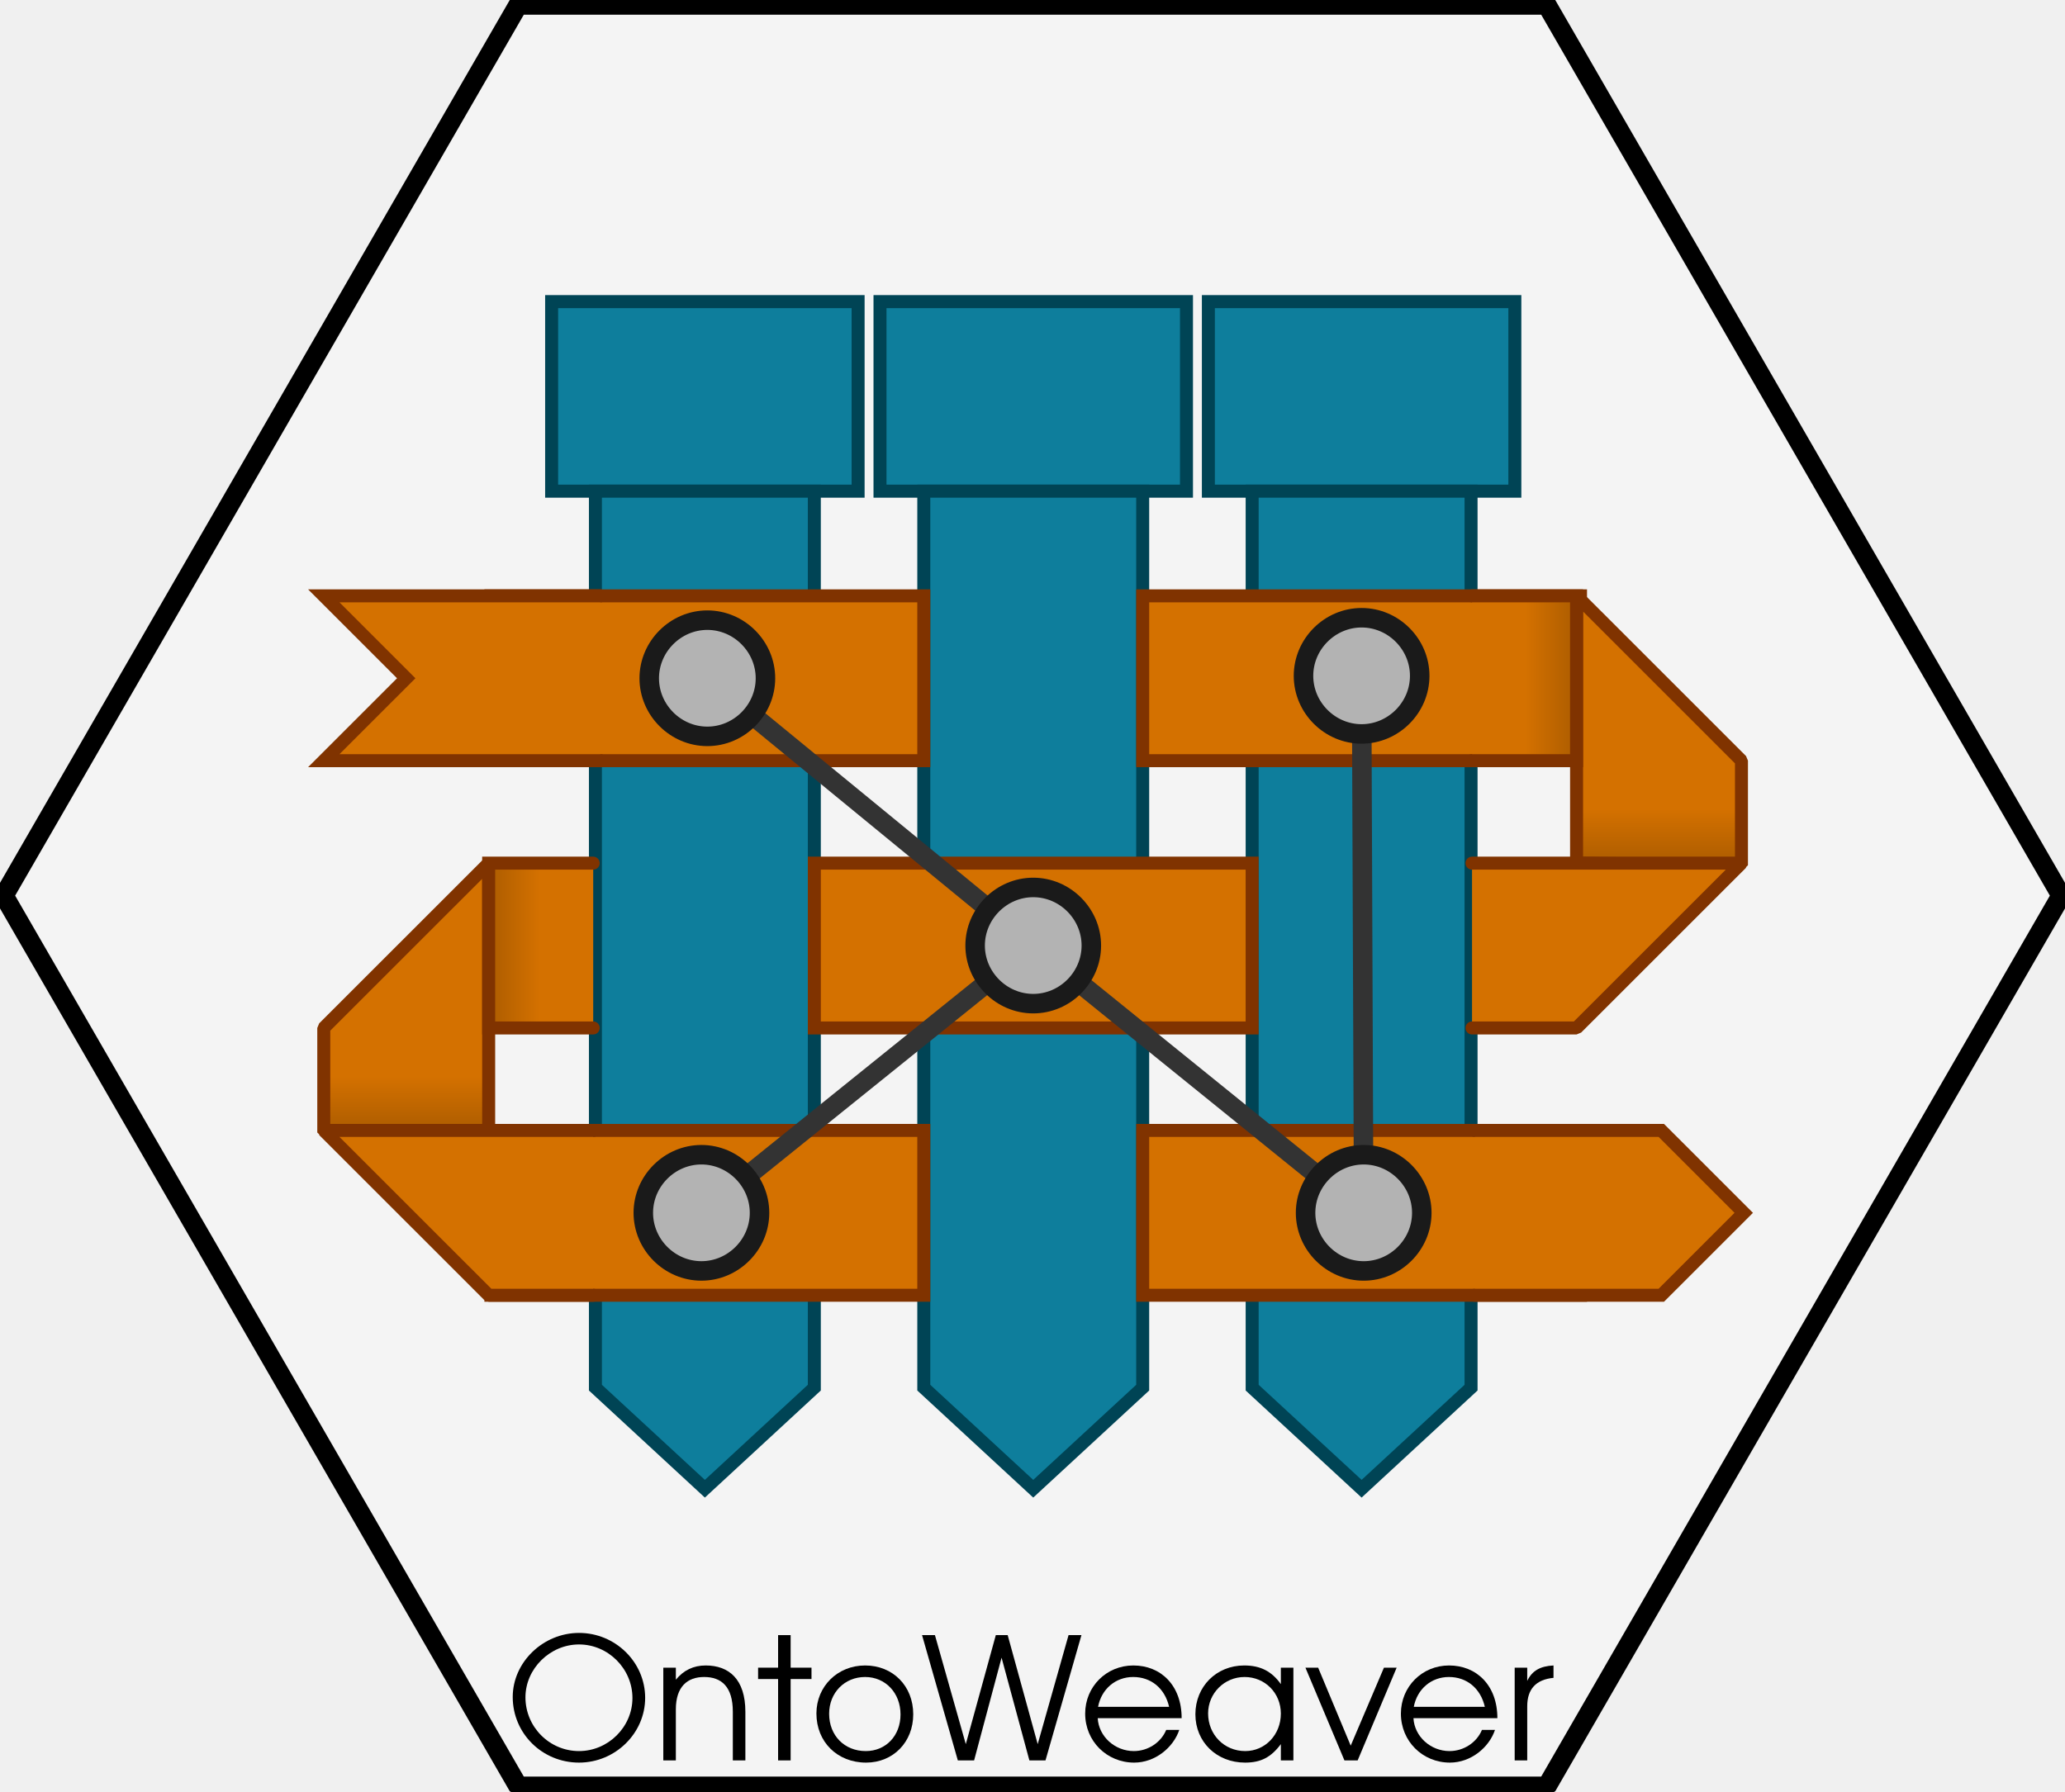
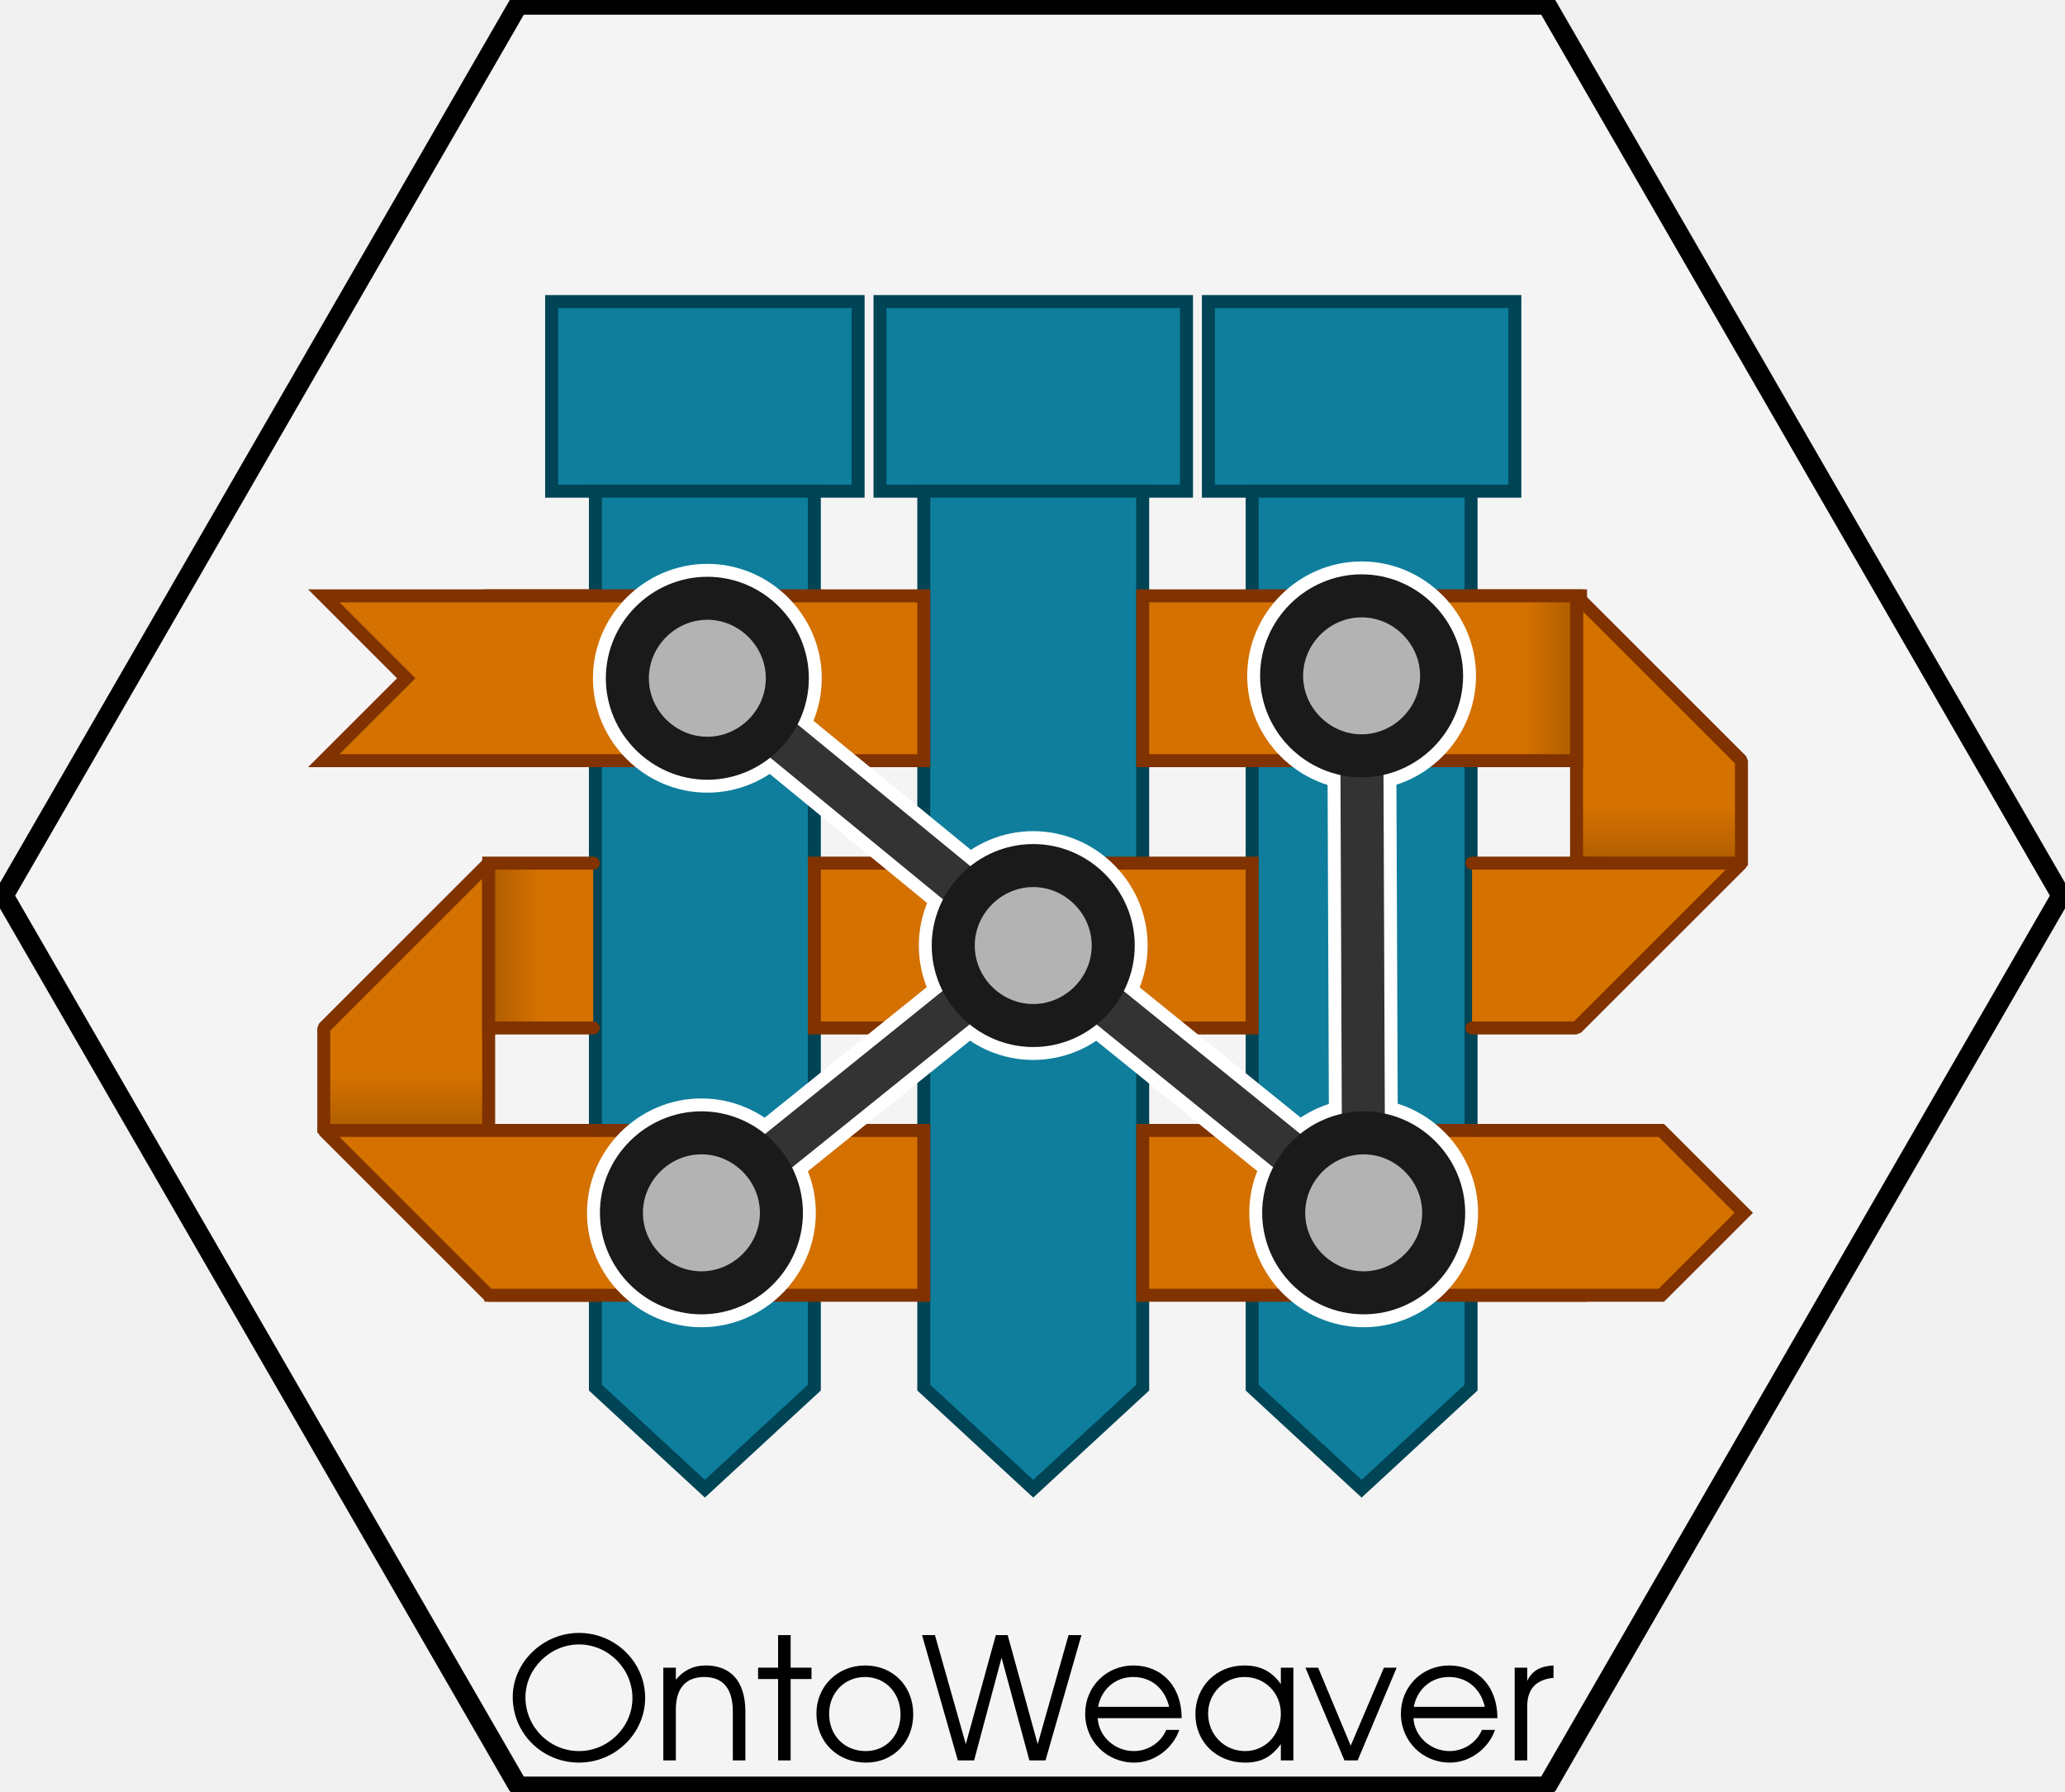
<svg xmlns="http://www.w3.org/2000/svg" xmlns:xlink="http://www.w3.org/1999/xlink" width="120" height="104.116" viewBox="0 0 31.75 27.547" version="1.1" id="svg5" xml:space="preserve">
  <defs id="defs2">
    <linearGradient id="linearGradient5592">
      <stop style="stop-color:#aa5b00;stop-opacity:1" offset="0" id="stop5588" />
      <stop style="stop-color:#d47100;stop-opacity:1" offset="1" id="stop5590" />
    </linearGradient>
    <linearGradient id="linearGradient5446">
      <stop style="stop-color:#d47100;stop-opacity:1" offset="0" id="stop5442" />
      <stop style="stop-color:#aa5b00;stop-opacity:1" offset="1" id="stop5444" />
    </linearGradient>
    <linearGradient xlink:href="#linearGradient5446" id="linearGradient5448" x1="49.6" y1="19.172" x2="50.763" y2="19.172" gradientUnits="userSpaceOnUse" gradientTransform="translate(-7.13865)" />
    <linearGradient xlink:href="#linearGradient5592" id="linearGradient5594" x1="52.503" y1="23.294" x2="52.503" y2="22.022" gradientUnits="userSpaceOnUse" gradientTransform="translate(-7.13865)" />
  </defs>
  <g id="layer1" transform="translate(34.18662,15.32718)" />
  <g id="layer2" transform="translate(34.18662,15.32718)" />
  <g id="layer3" style="display:none" transform="translate(34.18662,15.32718)">
    <g id="g10302" style="stroke:#b3b3b3;stroke-width:1.323;stroke-dasharray:none">
      <path style="fill:none;fill-opacity:1;stroke:#b3b3b3;stroke-width:1.323;stroke-linecap:butt;stroke-linejoin:bevel;stroke-dasharray:none;stroke-opacity:1" d="M 19.907,95.911 L 88.648,109.141 V 56.224" id="path10082" />
      <path style="fill:none;fill-opacity:1;stroke:#b3b3b3;stroke-width:1.323;stroke-linecap:butt;stroke-linejoin:bevel;stroke-dasharray:none;stroke-opacity:1" d="M 88.648,109.141 L 54.278,155.443" id="path10192" />
      <path style="fill:none;fill-opacity:1;stroke:#b3b3b3;stroke-width:1.323;stroke-linecap:butt;stroke-linejoin:bevel;stroke-dasharray:none;stroke-opacity:1" d="M 88.648,109.141 L 123.019,168.672 L 157.389,122.37" id="path10194" />
      <path style="fill:none;fill-opacity:1;stroke:#b3b3b3;stroke-width:1.323;stroke-linecap:butt;stroke-linejoin:bevel;stroke-dasharray:none;stroke-opacity:1" d="M 157.389,69.453 L 123.019,89.297 L 157.389,122.37" id="path10200" />
      <path style="fill:none;fill-opacity:1;stroke:#b3b3b3;stroke-width:1.323;stroke-linecap:butt;stroke-linejoin:bevel;stroke-dasharray:none;stroke-opacity:1" d="M 157.389,122.37 L 191.704,130.202" id="path10202" />
    </g>
    <g id="g10365" style="fill:#797979;fill-opacity:1;stroke:#797979;stroke-width:1.323;stroke-dasharray:none;stroke-opacity:1">
      <circle style="fill:#797979;fill-opacity:1;stroke:#797979;stroke-width:1.323;stroke-linecap:butt;stroke-linejoin:bevel;stroke-dasharray:none;stroke-opacity:1" id="path10012" cx="88.648" cy="109.141" r="3.437" />
      <use x="0" y="0" xlink:href="#path10012" id="use10014" transform="translate(34.37038,-19.84375)" style="fill:#797979;fill-opacity:1;stroke:#797979;stroke-width:1.323;stroke-dasharray:none;stroke-opacity:1" />
      <use x="0" y="0" xlink:href="#path10012" id="use10016" transform="translate(-6.9393496e-7,-52.91666)" style="fill:#797979;fill-opacity:1;stroke:#797979;stroke-width:1.323;stroke-dasharray:none;stroke-opacity:1" />
      <use x="0" y="0" xlink:href="#path10012" id="use10018" transform="translate(-68.74076,-13.22916)" style="fill:#797979;fill-opacity:1;stroke:#797979;stroke-width:1.323;stroke-dasharray:none;stroke-opacity:1" />
      <use x="0" y="0" xlink:href="#path10012" id="use10020" transform="translate(-34.37038,46.30208)" style="fill:#797979;fill-opacity:1;stroke:#797979;stroke-width:1.323;stroke-dasharray:none;stroke-opacity:1" />
      <use x="0" y="0" xlink:href="#path10012" id="use10022" transform="translate(34.37038,59.53125)" style="fill:#797979;fill-opacity:1;stroke:#797979;stroke-width:1.323;stroke-dasharray:none;stroke-opacity:1" />
      <use x="0" y="0" xlink:href="#path10012" id="use10024" transform="translate(68.74076,13.22917)" style="fill:#797979;fill-opacity:1;stroke:#797979;stroke-width:1.323;stroke-dasharray:none;stroke-opacity:1" />
      <use x="0" y="0" xlink:href="#path10012" id="use10026" transform="translate(103.0559,21.06176)" style="fill:#797979;fill-opacity:1;stroke:#797979;stroke-width:1.323;stroke-dasharray:none;stroke-opacity:1" />
      <use x="0" y="0" xlink:href="#path10012" id="use10198" transform="translate(68.74076,-39.6875)" style="fill:#797979;fill-opacity:1;stroke:#797979;stroke-width:1.323;stroke-dasharray:none;stroke-opacity:1" />
    </g>
  </g>
  <g id="layer4" transform="translate(34.18662,15.32718)" />
  <g id="g8353" transform="matrix(0.500001,0,0,0.500001,3.7302304e-6,0.00671545)">
    <g id="layer1-6" transform="translate(46.80412,26.53492)" />
    <g id="layer2-8" transform="translate(46.80412,26.53492)" />
    <g id="layer3-8" style="display:none" transform="translate(46.80412,26.53492)">
      <g id="g10302-4" style="stroke:#b3b3b3;stroke-width:1.323;stroke-dasharray:none">
        <path style="fill:none;fill-opacity:1;stroke:#b3b3b3;stroke-width:1.323;stroke-linecap:butt;stroke-linejoin:bevel;stroke-dasharray:none;stroke-opacity:1" d="M 19.907,95.911 L 88.648,109.141 V 56.224" id="path10082-3" />
        <path style="fill:none;fill-opacity:1;stroke:#b3b3b3;stroke-width:1.323;stroke-linecap:butt;stroke-linejoin:bevel;stroke-dasharray:none;stroke-opacity:1" d="M 88.648,109.141 L 54.278,155.443" id="path10192-1" />
        <path style="fill:none;fill-opacity:1;stroke:#b3b3b3;stroke-width:1.323;stroke-linecap:butt;stroke-linejoin:bevel;stroke-dasharray:none;stroke-opacity:1" d="M 88.648,109.141 L 123.019,168.672 L 157.389,122.37" id="path10194-4" />
        <path style="fill:none;fill-opacity:1;stroke:#b3b3b3;stroke-width:1.323;stroke-linecap:butt;stroke-linejoin:bevel;stroke-dasharray:none;stroke-opacity:1" d="M 157.389,69.453 L 123.019,89.297 L 157.389,122.37" id="path10200-9" />
        <path style="fill:none;fill-opacity:1;stroke:#b3b3b3;stroke-width:1.323;stroke-linecap:butt;stroke-linejoin:bevel;stroke-dasharray:none;stroke-opacity:1" d="M 157.389,122.37 L 191.704,130.202" id="path10202-2" />
      </g>
      <g id="g10365-0" style="fill:#797979;fill-opacity:1;stroke:#797979;stroke-width:1.323;stroke-dasharray:none;stroke-opacity:1">
        <circle style="fill:#797979;fill-opacity:1;stroke:#797979;stroke-width:1.323;stroke-linecap:butt;stroke-linejoin:bevel;stroke-dasharray:none;stroke-opacity:1" id="path10012-6" cx="88.648" cy="109.141" r="3.437" />
        <use x="0" y="0" xlink:href="#path10012-6" id="use10014-8" transform="translate(34.37038,-19.84375)" style="fill:#797979;fill-opacity:1;stroke:#797979;stroke-width:1.323;stroke-dasharray:none;stroke-opacity:1" />
        <use x="0" y="0" xlink:href="#path10012-6" id="use10016-9" transform="translate(-6.9393496e-7,-52.91666)" style="fill:#797979;fill-opacity:1;stroke:#797979;stroke-width:1.323;stroke-dasharray:none;stroke-opacity:1" />
        <use x="0" y="0" xlink:href="#path10012-6" id="use10018-2" transform="translate(-68.74076,-13.22916)" style="fill:#797979;fill-opacity:1;stroke:#797979;stroke-width:1.323;stroke-dasharray:none;stroke-opacity:1" />
        <use x="0" y="0" xlink:href="#path10012-6" id="use10020-6" transform="translate(-34.37038,46.30208)" style="fill:#797979;fill-opacity:1;stroke:#797979;stroke-width:1.323;stroke-dasharray:none;stroke-opacity:1" />
        <use x="0" y="0" xlink:href="#path10012-6" id="use10022-6" transform="translate(34.37038,59.53125)" style="fill:#797979;fill-opacity:1;stroke:#797979;stroke-width:1.323;stroke-dasharray:none;stroke-opacity:1" />
        <use x="0" y="0" xlink:href="#path10012-6" id="use10024-4" transform="translate(68.74076,13.22917)" style="fill:#797979;fill-opacity:1;stroke:#797979;stroke-width:1.323;stroke-dasharray:none;stroke-opacity:1" />
        <use x="0" y="0" xlink:href="#path10012-6" id="use10026-9" transform="translate(103.0559,21.06176)" style="fill:#797979;fill-opacity:1;stroke:#797979;stroke-width:1.323;stroke-dasharray:none;stroke-opacity:1" />
        <use x="0" y="0" xlink:href="#path10012-6" id="use10198-5" transform="translate(68.74076,-39.6875)" style="fill:#797979;fill-opacity:1;stroke:#797979;stroke-width:1.323;stroke-dasharray:none;stroke-opacity:1" />
      </g>
    </g>
    <g id="layer4-0" transform="translate(46.80412,26.53492)" />
    <g id="g400" transform="matrix(0.2080096,0,0,0.2080096,-5.9086015e-6,3.3391423e-7)">
      <text xml:space="preserve" style="font-style:normal;font-variant:normal;font-weight:normal;font-stretch:normal;font-size:25.067px;line-height:1.15;font-family:'TeX Gyre Adventor';-inkscape-font-specification:'TeX Gyre Adventor, Normal';font-variant-ligatures:normal;font-variant-caps:normal;font-variant-numeric:normal;font-variant-east-asian:normal;opacity:1;fill:black;fill-opacity:1;stroke:none;stroke-width:1.323;stroke-linecap:butt;stroke-linejoin:bevel;stroke-dasharray:none;stroke-opacity:1" x="27.891" y="233.704" id="text11885" transform="translate(46.80412,26.53492)">
        <tspan id="tspan11883" style="font-style:normal;font-variant:normal;font-weight:normal;font-stretch:normal;font-size:25.067px;font-family:'TeX Gyre Adventor';-inkscape-font-specification:'TeX Gyre Adventor, Normal';font-variant-ligatures:normal;font-variant-caps:normal;font-variant-numeric:normal;font-variant-east-asian:normal;fill:black;stroke:none;stroke-width:1.323" x="27.891" y="233.704">OntoWeaver</tspan>
      </text>
      <path style="fill:#f4f4f4;fill-opacity:1;stroke:black;stroke-width:0.788;stroke-linecap:butt;stroke-linejoin:bevel;stroke-dasharray:none;stroke-opacity:1" id="path11807-4" d="M 1.1134149e-6,41.553 L -35.986,20.777 L -35.986,-20.777 L -1.1134149e-6,-41.553 L 35.986,-20.777 L 35.986,20.777 Z" transform="matrix(0,-3.659927,3.659513,0,152.6375,132.3682)" />
      <g id="g8389" transform="translate(3.594471,0.9660684)" style="stroke-width:1.923;stroke-dasharray:none">
        <g id="g1191-8" transform="matrix(1.412361,0,0,1.415654,48.22033,5.611268)" style="fill:#448d87;fill-opacity:1;stroke:#045;stroke-width:1.36;stroke-dasharray:none;stroke-opacity:1">
          <g id="g387-7" style="fill:#0e7e9c;fill-opacity:1;stroke:#045;stroke-width:1.36;stroke-dasharray:none;stroke-opacity:1">
            <rect style="opacity:1;fill:#0e7e9c;fill-opacity:1;stroke:#045;stroke-width:1.36;stroke-linecap:round;stroke-dasharray:none;stroke-opacity:1" id="rect265-1" width="32.079" height="19.798" x="89.794" y="26.812" />
            <path id="rect321-7" style="stroke-linecap:round;stroke-width:1.36;stroke-dasharray:none" d="M 94.377,46.61 H 117.29 V 140.248 L 105.833,150.807 L 94.377,140.248 Z" />
          </g>
          <use x="0" y="0" xlink:href="#g387-7" id="use389-2" transform="translate(-68.74077)" style="fill:#448d87;fill-opacity:1;stroke:#045;stroke-width:1.36;stroke-dasharray:none;stroke-opacity:1" />
          <use x="0" y="0" xlink:href="#g387-7" id="use391-7" transform="translate(-34.37039)" style="fill:#448d87;fill-opacity:1;stroke:#045;stroke-width:1.36;stroke-dasharray:none;stroke-opacity:1" />
        </g>
        <g id="g3904" transform="matrix(1.412361,0,0,1.412361,-17.88399,-30.91878)" style="stroke-width:1.362;stroke-dasharray:none">
          <g id="g2662" style="fill:#d47100;fill-opacity:1;stroke:#803300;stroke-opacity:1;stroke-width:1.362;stroke-dasharray:none">
            <path id="path2639" style="fill:#d47100;fill-opacity:1;stroke:#803300;stroke-width:1.362;stroke-linecap:round;stroke-dasharray:none;stroke-opacity:1" d="M 61.5,83.543 V 100.799 H 72.441 H 95.354 H 106.811 V 83.543 H 95.354 H 72.441 Z" />
            <path id="path2633" style="fill:#d47100;fill-opacity:1;stroke:#803300;stroke-width:1.362;stroke-linecap:round;stroke-dasharray:none;stroke-opacity:1" d="M 129.724,83.543 V 100.799 H 141.179 H 164.095 H 175.55 V 83.543 H 164.095 H 141.179 Z" />
          </g>
          <g id="g2686" transform="translate(0,27.98348)" style="stroke-width:1.362;stroke-dasharray:none">
            <path id="path2672" style="fill:#d47100;fill-opacity:1;stroke:#803300;stroke-width:1.362;stroke-linecap:round;stroke-dasharray:none;stroke-opacity:1" d="M 95.354,83.543 V 100.799 H 106.811 H 129.724 H 141.179 V 83.543 H 129.724 H 106.811 Z" />
          </g>
          <path id="path2639-6" style="fill:#d47100;fill-opacity:1;stroke:#803300;stroke-width:1.362;stroke-linecap:round;stroke-dasharray:none;stroke-opacity:1" d="M 72.957,83.543 H 61.5 H 44.009 L 52.637,92.171 L 44.009,100.799 H 61.5 H 72.957" />
          <g id="g2813" style="fill:#d47100;fill-opacity:1;stroke:#803300;stroke-opacity:1;stroke-width:0.283;stroke-dasharray:none" transform="matrix(4.80747,0,0,4.80747,-34.31882,-4.4950342e-6)">
            <path style="fill:url(#linearGradient5594);fill-opacity:1;stroke:#803300;stroke-width:0.283;stroke-linecap:round;stroke-linejoin:bevel;stroke-dasharray:none;stroke-opacity:1" d="M 43.569,17.378 L 47.159,20.967 V 23.244 L 43.569,23.199 Z" id="path2764" />
            <path style="fill:#d47100;fill-opacity:1;stroke:#803300;stroke-width:0.283;stroke-linecap:round;stroke-linejoin:bevel;stroke-dasharray:none;stroke-opacity:1" d="M 41.293,26.788 H 43.569 L 47.159,23.199 H 41.293" id="path2666" />
            <path style="fill:url(#linearGradient5448);fill-opacity:1;stroke:#803300;stroke-width:0.283;stroke-linecap:round;stroke-dasharray:none;stroke-opacity:1" d="M 41.293,20.967 H 43.569 V 17.378 H 41.293" id="path2637" />
          </g>
          <use x="0" y="0" xlink:href="#g2662" id="use8355" transform="translate(0,55.96685)" style="stroke-width:1.362;stroke-dasharray:none" />
          <use x="0" y="0" xlink:href="#g2813" id="use3754" transform="matrix(-1,0,0,1,236.4043,27.98348)" style="stroke-width:1.362;stroke-dasharray:none" />
          <path id="path3790" style="fill:#d47100;fill-opacity:1;stroke:#803300;stroke-width:1.362;stroke-linecap:round;stroke-dasharray:none;stroke-opacity:1" d="M 164.484,139.51 H 175.145 H 184.008 L 192.636,148.138 L 184.008,156.766 H 175.145 H 164.484" />
        </g>
-         <g id="g11582-2" style="fill:#333;stroke:#333;stroke-width:2.042;stroke-dasharray:none" transform="matrix(1.412361,0,0,1.412361,48.22033,6.199376)">
-           <path style="fill:none;fill-opacity:1;stroke:#333;stroke-width:2.042;stroke-linecap:round;stroke-linejoin:bevel;stroke-dasharray:none;stroke-opacity:1" d="M 37.351,65.89 L 71.462,93.874" id="path4404" />
-           <path style="fill:none;fill-opacity:1;stroke:#333;stroke-width:2.042;stroke-linecap:round;stroke-linejoin:bevel;stroke-dasharray:none;stroke-opacity:1" d="M 36.731,121.856 L 71.462,93.874 L 106.051,121.857" id="path3960" />
-           <path style="fill:none;fill-opacity:1;stroke:#333;stroke-width:2.042;stroke-linecap:round;stroke-linejoin:bevel;stroke-dasharray:none;stroke-opacity:1" d="M 105.833,65.89 L 106.051,121.857" id="path4070" />
-           <g id="path10012-3-2" style="fill:white;stroke:#1a1a1a;stroke-width:2.042;stroke-dasharray:none" transform="translate(-2.9806441e-6,-1.322918)">
-             <path style="color:black;solid-color:black;fill:#b3b3b3;stroke:#1a1a1a;stroke-width:2.042;stroke-linejoin:bevel;stroke-dasharray:none" d="M 105.833,60.876 C 102.505,60.876 99.751,63.632 99.751,66.96 C 99.751,70.288 102.505,73.042 105.833,73.042 C 109.161,73.042 111.915,70.288 111.915,66.96 C 111.915,63.632 109.161,60.876 105.833,60.876 Z" id="path11608-6" />
+         <g id="g10" style="stroke:#ffffff;stroke-opacity:1;stroke-width:10.176;stroke-dasharray:none">
+           <path style="fill:none;fill-opacity:1;stroke:#ffffff;stroke-width:10.176;stroke-linecap:round;stroke-linejoin:bevel;stroke-dasharray:none;stroke-opacity:1" d="M 100.974,99.26 149.151,138.783" id="path1" />
+           <path style="fill:none;fill-opacity:1;stroke:#ffffff;stroke-width:10.176;stroke-linecap:round;stroke-linejoin:bevel;stroke-dasharray:none;stroke-opacity:1" d="m 100.098,178.304 49.053,-39.521 48.852,39.523" id="path2" />
+           <path style="fill:none;fill-opacity:1;stroke:#ffffff;stroke-width:10.176;stroke-linecap:round;stroke-linejoin:bevel;stroke-dasharray:none;stroke-opacity:1" d="m 197.695,99.26 0.308,79.046" id="path3" />
+           <path style="color:#000000;solid-color:#000000;fill:#b3b3b3;stroke:#ffffff;stroke-width:10.176;stroke-linejoin:bevel;stroke-dasharray:none;stroke-opacity:1" d="m 197.695,87.074 c -6.471,0 -11.825,5.358 -11.825,11.829 0,6.471 5.354,11.825 11.825,11.825 6.471,0 11.825,-5.354 11.825,-11.825 0,-6.471 -5.354,-11.829 -11.825,-11.829 z" id="path4" />
+           <g id="use4" style="fill:#ffffff;stroke:#ffffff;stroke-width:5.234;stroke-dasharray:none;stroke-opacity:1" transform="matrix(1.944305,0,0,1.944305,-105.6736,48.11536)">
+             <path style="color:#000000;solid-color:#000000;fill:#b3b3b3;stroke:#ffffff;stroke-width:5.234;stroke-linejoin:bevel;stroke-dasharray:none;stroke-opacity:1" d="m 105.833,60.876 c -3.328,0 -6.082,2.756 -6.082,6.084 0,3.328 2.754,6.082 6.082,6.082 3.328,0 6.082,-2.754 6.082,-6.082 0,-3.328 -2.754,-6.084 -6.082,-6.084 z" id="path7" />
          </g>
-           <use x="0" y="0" xlink:href="#path10012-3-2" id="use11557-1" transform="translate(-69.10181,56.21997)" style="fill:#333;stroke:#333;stroke-width:2.042;stroke-dasharray:none" />
-           <use x="0" y="0" xlink:href="#path10012-3-2" id="use11559-0" transform="translate(0.2179385,56.22094)" style="fill:#333;stroke:#333;stroke-width:2.042;stroke-dasharray:none" />
-           <use x="0" y="0" xlink:href="#path10012-3-2" id="use11569-1" transform="translate(-34.37069,28.23747)" style="fill:#333;stroke:#333;stroke-width:2.042;stroke-dasharray:none" />
-           <use x="0" y="0" xlink:href="#path10012-3-2" id="use4348" transform="translate(-68.48176,0.2539927)" style="fill:#333;stroke:#333;stroke-width:2.042;stroke-dasharray:none" />
+           <g id="use5" style="fill:#ffffff;stroke:#ffffff;stroke-width:5.234;stroke-dasharray:none;stroke-opacity:1" transform="matrix(1.944305,0,0,1.944305,-7.76912,48.11674)">
+             <path style="color:#000000;solid-color:#000000;fill:#b3b3b3;stroke:#ffffff;stroke-width:5.234;stroke-linejoin:bevel;stroke-dasharray:none;stroke-opacity:1" d="m 105.833,60.876 c -3.328,0 -6.082,2.756 -6.082,6.084 0,3.328 2.754,6.082 6.082,6.082 3.328,0 6.082,-2.754 6.082,-6.082 0,-3.328 -2.754,-6.084 -6.082,-6.084 z" id="path8" />
+           </g>
+           <g id="use6" style="fill:#ffffff;stroke:#ffffff;stroke-width:5.234;stroke-dasharray:none;stroke-opacity:1" transform="matrix(1.944305,0,0,1.944305,-56.62075,8.59397)">
+             <path style="color:#000000;solid-color:#000000;fill:#b3b3b3;stroke:#ffffff;stroke-width:5.234;stroke-linejoin:bevel;stroke-dasharray:none;stroke-opacity:1" d="m 105.833,60.876 c -3.328,0 -6.082,2.756 -6.082,6.084 0,3.328 2.754,6.082 6.082,6.082 3.328,0 6.082,-2.754 6.082,-6.082 0,-3.328 -2.754,-6.084 -6.082,-6.084 z" id="path9" />
+           </g>
+           <g id="use7" style="fill:#ffffff;stroke:#ffffff;stroke-width:5.234;stroke-dasharray:none;stroke-opacity:1" transform="matrix(1.944305,0,0,1.944305,-104.7979,-30.92881)">
+             <path style="color:#000000;solid-color:#000000;fill:#b3b3b3;stroke:#ffffff;stroke-width:5.234;stroke-linejoin:bevel;stroke-dasharray:none;stroke-opacity:1" d="m 105.833,60.876 c -3.328,0 -6.082,2.756 -6.082,6.084 0,3.328 2.754,6.082 6.082,6.082 3.328,0 6.082,-2.754 6.082,-6.082 0,-3.328 -2.754,-6.084 -6.082,-6.084 z" id="path10" />
+           </g>
+         </g>
+         <g id="g11582-2" style="fill:#333;stroke:#333;stroke-width:4.503;stroke-dasharray:none" transform="matrix(1.412361,0,0,1.412361,48.22033,6.199376)">
+           <path style="fill:none;fill-opacity:1;stroke:#333;stroke-width:4.503;stroke-linecap:round;stroke-linejoin:bevel;stroke-dasharray:none;stroke-opacity:1" d="M 37.351,65.89 L 71.462,93.874" id="path4404" />
+           <path style="fill:none;fill-opacity:1;stroke:#333;stroke-width:4.503;stroke-linecap:round;stroke-linejoin:bevel;stroke-dasharray:none;stroke-opacity:1" d="M 36.731,121.856 L 71.462,93.874 L 106.051,121.857" id="path3960" />
+           <path style="fill:none;fill-opacity:1;stroke:#333;stroke-width:4.503;stroke-linecap:round;stroke-linejoin:bevel;stroke-dasharray:none;stroke-opacity:1" d="M 105.833,65.89 L 106.051,121.857" id="path4070" />
+           <g id="path10012-3-2" style="fill:#ffffff;stroke:#1a1a1a;stroke-width:3.271;stroke-dasharray:none" transform="matrix(1.376634,0,0,1.376634,-39.86039,-26.54202)">
+             <path style="color:#000000;solid-color:#000000;fill:#b3b3b3;stroke:#1a1a1a;stroke-width:3.271;stroke-linejoin:bevel;stroke-dasharray:none" d="m 105.833,60.876 c -3.328,0 -6.082,2.756 -6.082,6.084 0,3.328 2.754,6.082 6.082,6.082 3.328,0 6.082,-2.754 6.082,-6.082 0,-3.328 -2.754,-6.084 -6.082,-6.084 z" id="path11608-6" />
+           </g>
+           <use x="0" y="0" xlink:href="#path10012-3-2" id="use11557-1" transform="translate(-69.10181,56.21997)" style="fill:#333;stroke:#333;stroke-width:4.503;stroke-dasharray:none" />
+           <use x="0" y="0" xlink:href="#path10012-3-2" id="use11559-0" transform="translate(0.2179385,56.22094)" style="fill:#333;stroke:#333;stroke-width:4.503;stroke-dasharray:none" />
+           <use x="0" y="0" xlink:href="#path10012-3-2" id="use11569-1" transform="translate(-34.37069,28.23747)" style="fill:#333;stroke:#333;stroke-width:4.503;stroke-dasharray:none" />
+           <use x="0" y="0" xlink:href="#path10012-3-2" id="use4348" transform="translate(-68.48176,0.2539927)" style="fill:#333;stroke:#333;stroke-width:4.503;stroke-dasharray:none" />
        </g>
      </g>
      <g aria-label="OntoWeaver" transform="translate(46.80412,26.53492)" id="text4493" style="font-size:25.067px;line-height:1.15;font-family:'TeX Gyre Adventor';-inkscape-font-specification:'TeX Gyre Adventor, Normal';opacity:1;stroke-width:1.323;stroke-linejoin:bevel">
        <path d="M 28.994,224.329 C 28.994,229.718 33.355,234.029 38.795,234.029 C 44.159,234.029 48.571,229.693 48.571,224.454 C 48.571,219.165 44.159,214.853 38.795,214.853 C 33.481,214.853 28.994,219.19 28.994,224.329 Z M 30.874,224.379 C 30.874,220.142 34.509,216.558 38.795,216.558 C 43.106,216.558 46.691,220.142 46.691,224.479 C 46.691,228.765 43.106,232.325 38.795,232.325 C 34.433,232.325 30.874,228.765 30.874,224.379 Z" id="path4495" />
        <path d="M 51.253,233.704 H 53.108 V 226.159 C 53.108,222.8 54.813,221.371 57.294,221.371 C 59.826,221.371 61.531,222.774 61.531,226.509 V 233.704 H 63.386 V 226.509 C 63.386,221.697 60.954,219.666 57.52,219.666 C 55.715,219.666 54.261,220.368 53.108,221.772 V 219.992 H 51.253 Z" id="path4497" />
        <path d="M 65.266,221.672 H 68.223 V 233.704 H 70.078 V 221.672 H 73.162 V 219.992 H 70.078 V 215.179 H 68.223 V 219.992 H 65.266 Z" id="path4499" />
        <path d="M 73.889,226.76 C 73.889,230.971 76.972,234.029 81.233,234.029 C 85.244,234.029 88.202,230.996 88.202,226.885 C 88.202,222.699 85.194,219.666 81.083,219.666 C 77.022,219.666 73.889,222.749 73.889,226.76 Z M 75.769,226.81 C 75.769,223.702 78.05,221.371 81.083,221.371 C 84.091,221.371 86.322,223.727 86.322,226.911 C 86.322,230.044 84.166,232.325 81.183,232.325 C 78.025,232.325 75.769,230.019 75.769,226.81 Z" id="path4501" />
        <path d="M 89.505,215.179 L 94.794,233.704 H 97.201 L 101.261,218.513 L 105.372,233.704 H 107.754 L 113.068,215.179 H 111.163 L 106.601,231.297 L 102.164,215.179 H 100.409 L 95.972,231.297 L 91.41,215.179 Z" id="path4503" />
        <path d="M 113.619,226.785 C 113.619,230.846 116.803,234.029 120.864,234.029 C 123.972,234.029 126.654,231.799 127.532,229.192 H 125.601 C 124.824,231.072 122.894,232.325 120.814,232.325 C 118.006,232.325 115.625,230.169 115.474,227.462 H 127.882 C 127.882,222.599 124.799,219.666 120.738,219.666 C 116.753,219.666 113.619,222.8 113.619,226.785 Z M 115.525,225.782 C 116.026,223.15 118.106,221.371 120.713,221.371 C 123.37,221.371 125.401,223.05 126.028,225.782 Z" id="path4505" />
        <path d="M 129.913,226.885 C 129.913,230.971 133.046,234.029 137.257,234.029 C 139.589,234.029 141.093,233.252 142.547,231.297 V 233.704 H 144.401 V 219.992 H 142.547 V 222.424 C 141.193,220.518 139.513,219.666 137.132,219.666 C 133.021,219.666 129.913,222.774 129.913,226.885 Z M 131.793,226.76 C 131.793,223.777 134.199,221.371 137.182,221.371 C 140.19,221.371 142.547,223.727 142.547,226.785 C 142.547,229.893 140.24,232.325 137.282,232.325 C 134.174,232.325 131.793,229.893 131.793,226.76 Z" id="path4507" />
        <path d="M 146.181,219.992 L 151.947,233.704 H 153.902 L 159.667,219.992 H 157.787 L 152.874,231.523 L 148.061,219.992 Z" id="path4509" />
        <path d="M 160.294,226.785 C 160.294,230.846 163.477,234.029 167.538,234.029 C 170.646,234.029 173.329,231.799 174.206,229.192 H 172.276 C 171.499,231.072 169.569,232.325 167.488,232.325 C 164.681,232.325 162.299,230.169 162.149,227.462 H 174.557 C 174.557,222.599 171.474,219.666 167.413,219.666 C 163.427,219.666 160.294,222.8 160.294,226.785 Z M 162.199,225.782 C 162.7,223.15 164.781,221.371 167.388,221.371 C 170.045,221.371 172.075,223.05 172.702,225.782 Z" id="path4511" />
        <path d="M 177.114,233.704 H 178.969 V 225.707 C 178.969,223.15 180.272,221.747 182.854,221.496 V 219.666 C 180.874,219.766 179.696,220.443 178.969,221.947 V 219.992 H 177.114 Z" id="path4513" />
      </g>
    </g>
  </g>
</svg>
